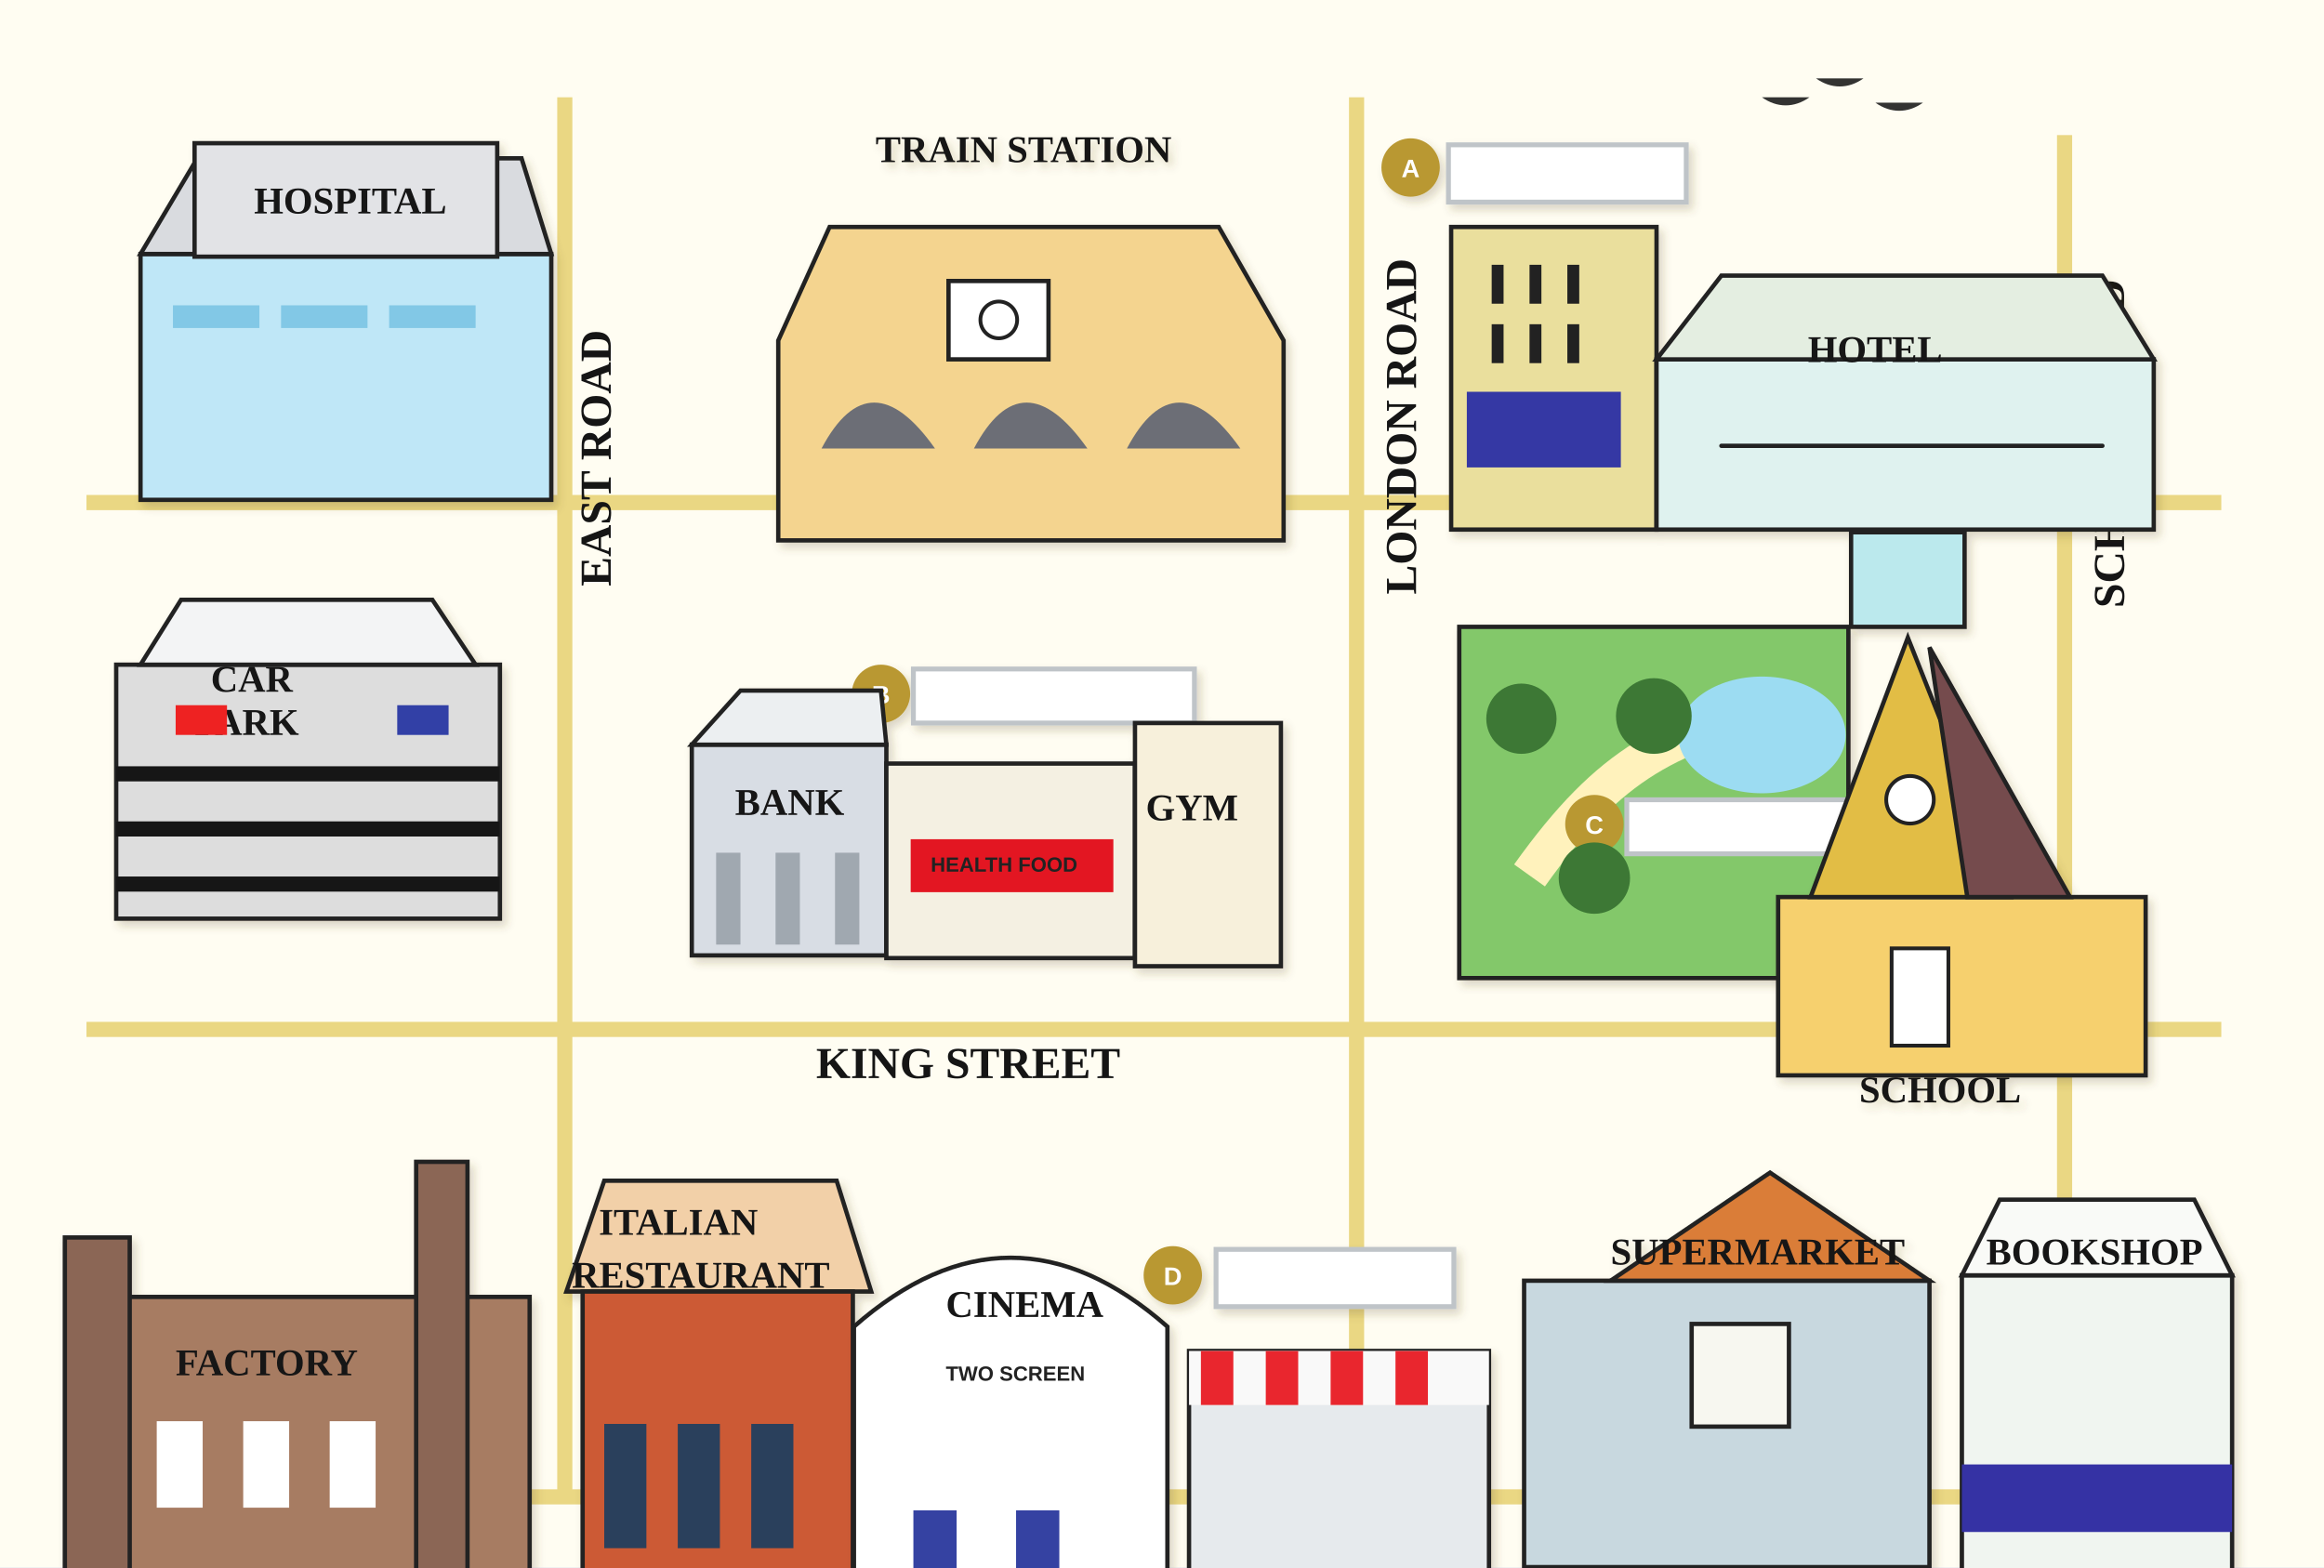
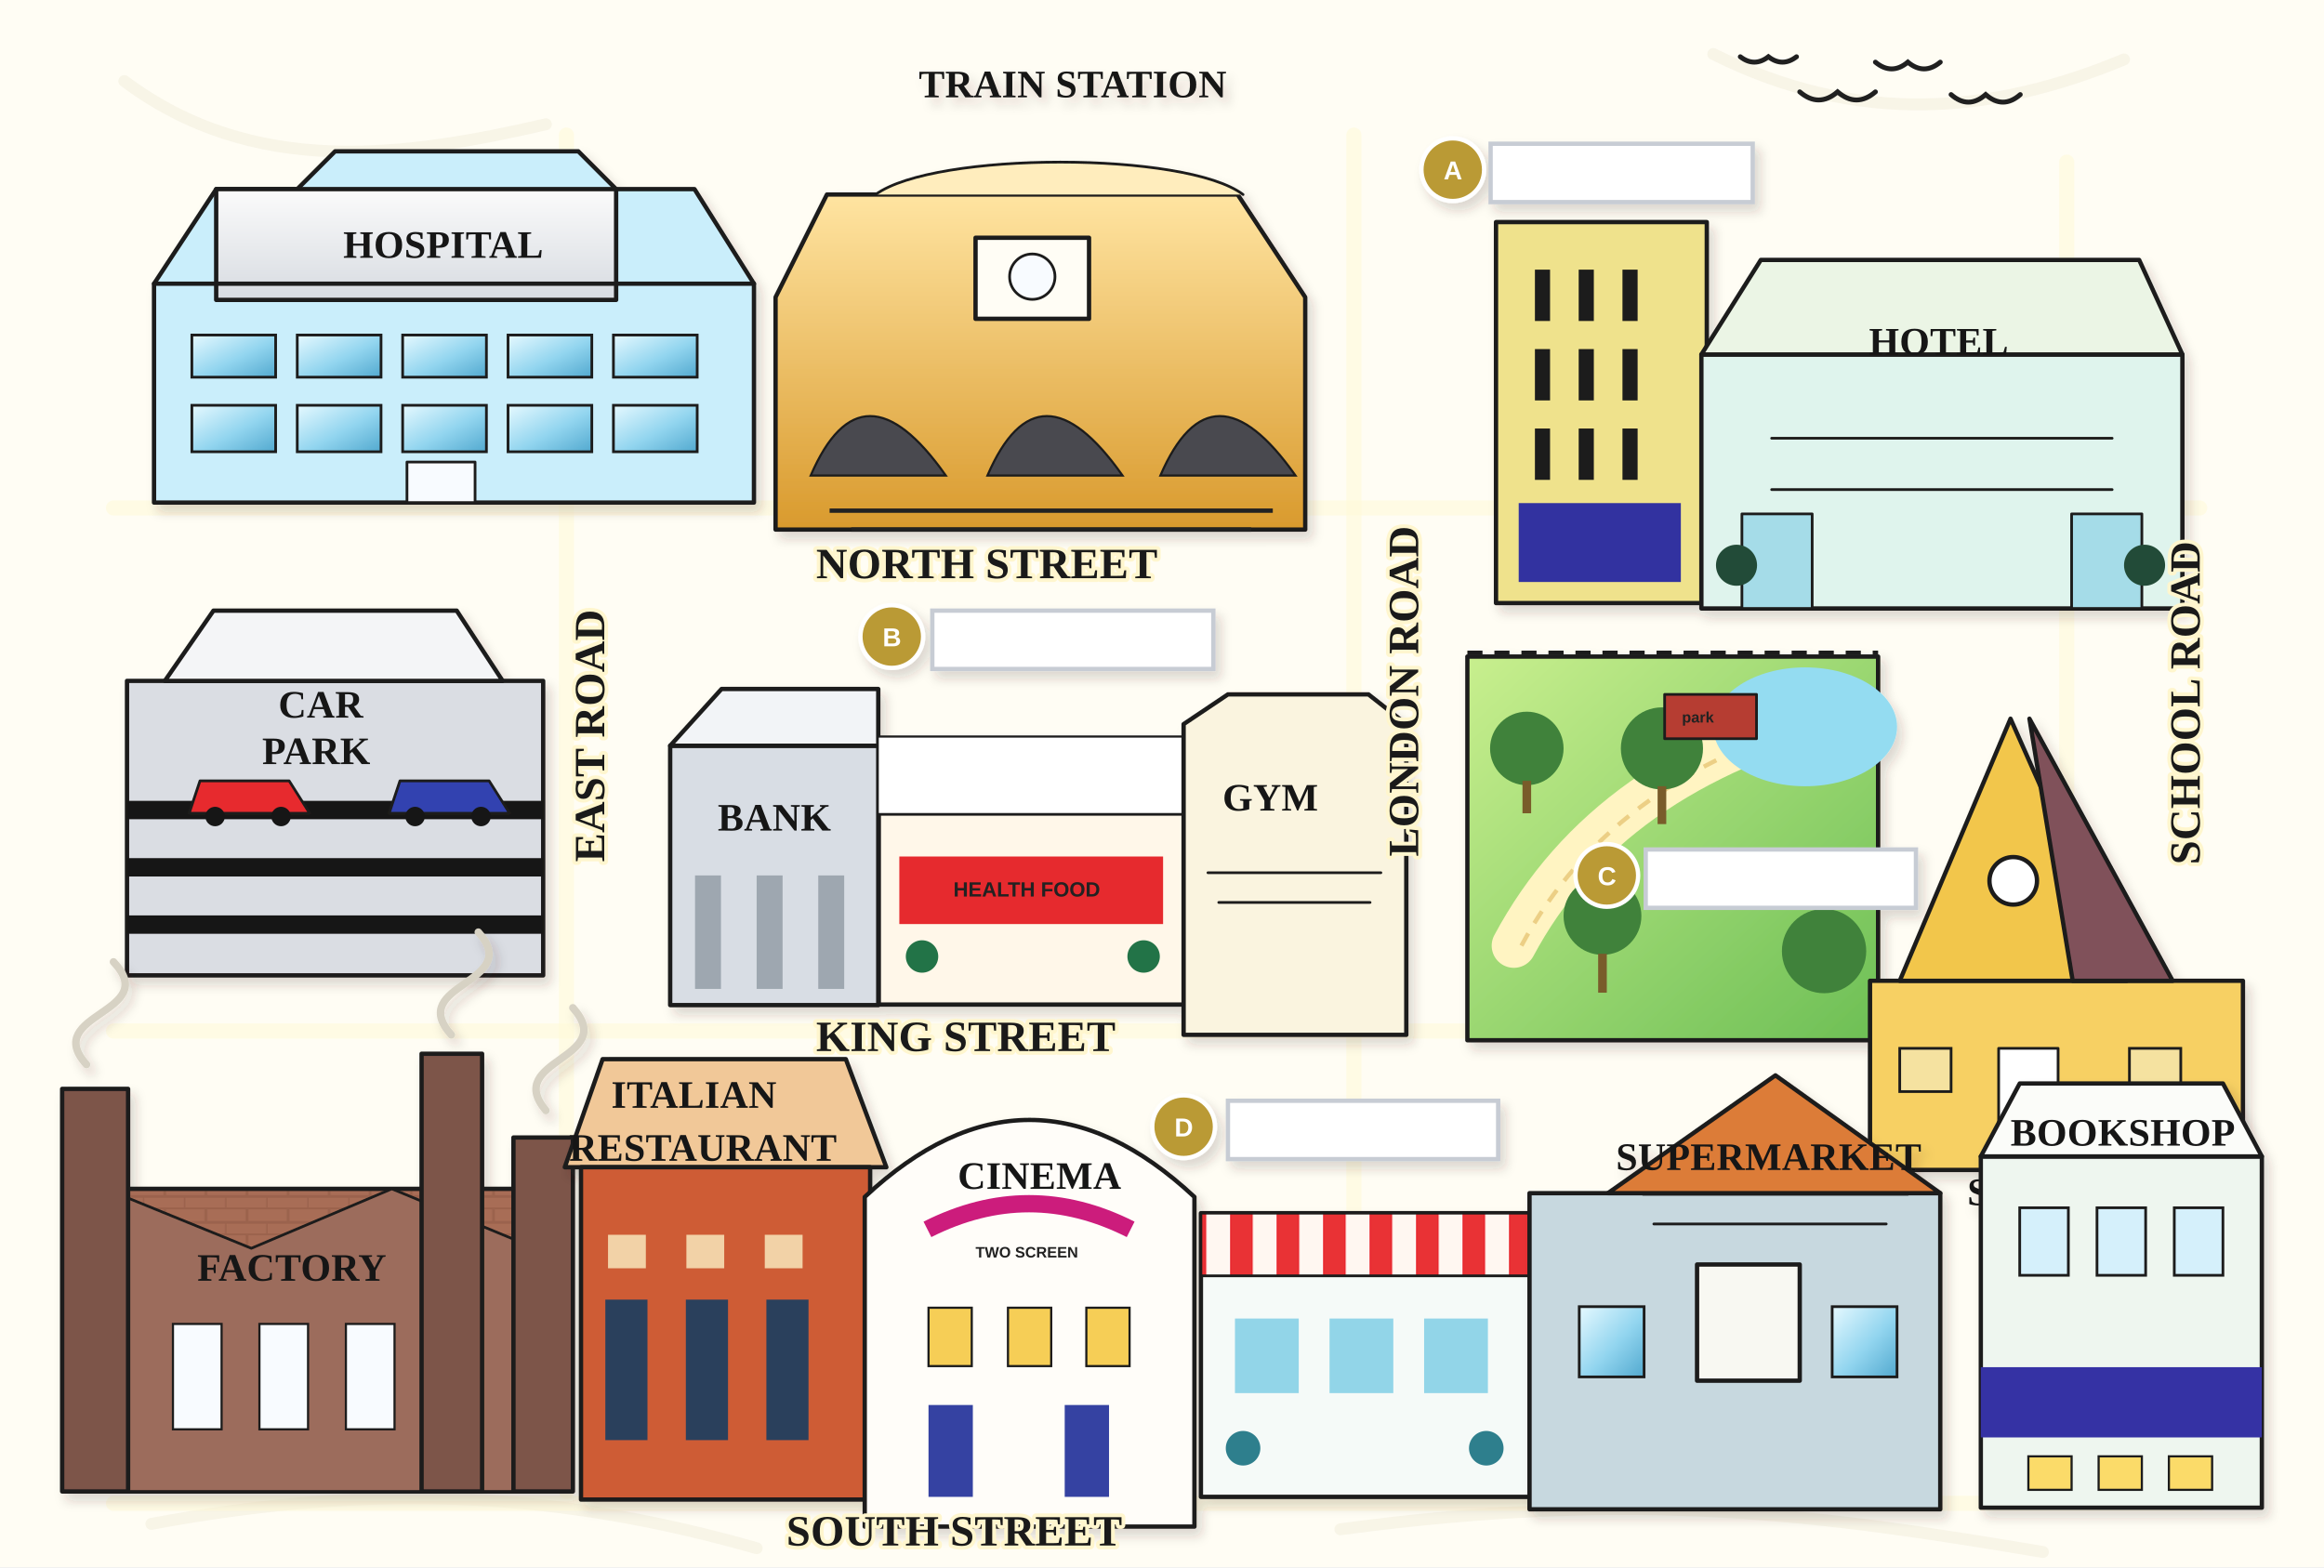
<svg xmlns="http://www.w3.org/2000/svg" width="4300" height="2900" viewBox="0 0 4300 2900" role="img" aria-labelledby="title desc">
  <defs>
-     <filter id="shadow" x="-20%" y="-20%" width="140%" height="140%">
-       <feDropShadow dx="8" dy="10" stdDeviation="8" flood-color="#5b5029" flood-opacity=".22" />
+     <filter id="softShadow" x="-20%" y="-20%" width="140%" height="145%">
+       <feDropShadow dx="10" dy="14" stdDeviation="10" flood-color="#3d3422" flood-opacity=".18" />
    </filter>
+     <linearGradient id="roadEdge" x1="0" x2="0" y1="0" y2="1">
+       <stop offset="0" stop-color="#faefbb" />
+       <stop offset=".55" stop-color="#efd779" />
+       <stop offset="1" stop-color="#e5ca63" />
+     </linearGradient>
+     <linearGradient id="glass" x1="0" x2="1" y1="0" y2="1">
+       <stop offset="0" stop-color="#e6f9ff" />
+       <stop offset=".55" stop-color="#92d5ef" />
+       <stop offset="1" stop-color="#52a9cf" />
+     </linearGradient>
+     <linearGradient id="stone" x1="0" x2="0" y1="0" y2="1">
+       <stop offset="0" stop-color="#fbfbfb" />
+       <stop offset="1" stop-color="#d7dbe1" />
+     </linearGradient>
+     <linearGradient id="station" x1="0" x2="0" y1="0" y2="1">
+       <stop offset="0" stop-color="#ffe4a1" />
+       <stop offset="1" stop-color="#d99a2d" />
+     </linearGradient>
+     <linearGradient id="park" x1="0" x2="1" y1="0" y2="1">
+       <stop offset="0" stop-color="#c8ef8e" />
+       <stop offset="1" stop-color="#6dbf55" />
+     </linearGradient>
+     <pattern id="brick" width="76" height="48" patternUnits="userSpaceOnUse">
+       <rect width="76" height="48" fill="#a86d56" />
+       <path d="M0 47h76M38 0v24M0 24h76M76 24v24" fill="none" stroke="#87513f" stroke-width="5" opacity=".38" />
+     </pattern>
+     <pattern id="awning" width="86" height="90" patternUnits="userSpaceOnUse">
+       <rect width="86" height="90" fill="#fff7f1" />
+       <rect width="42" height="90" fill="#e93035" />
+     </pattern>
    <style>
-       .road{fill:#f1df92;stroke:#ead783;stroke-width:28;stroke-linejoin:round}
-       .street{font-family:Georgia,'Times New Roman',serif;font-size:82px;font-weight:900;fill:#151515}
-       .label{font-family:Georgia,'Times New Roman',serif;font-size:70px;font-weight:900;fill:#151515}
-       .small{font-family:Arial,Helvetica,sans-serif;font-size:38px;font-weight:800;fill:#222}
-       .blank{fill:#fff;stroke:#bfc4c8;stroke-width:9}
-       .pin{fill:#b99832}.pintext{font-family:Arial,Helvetica,sans-serif;font-size:47px;font-weight:900;fill:#fff}
-       .ink{stroke:#222;stroke-width:8;stroke-linecap:round;stroke-linejoin:round}
-       .building{filter:url(#shadow)}
+       .road{fill:none;stroke:url(#roadEdge);stroke-width:158;stroke-linecap:round;stroke-linejoin:round}
+       .road-line{fill:none;stroke:#fff9d7;stroke-width:28;stroke-linecap:round;stroke-opacity:.55}
+       .street{font-family:Georgia,'Times New Roman',serif;font-size:80px;font-weight:900;letter-spacing:.5px;fill:#1a1a1a;stroke:#fff6ce;stroke-width:14;paint-order:stroke fill;stroke-linejoin:round}
+       .label{font-family:Georgia,'Times New Roman',serif;font-size:72px;font-weight:900;letter-spacing:.5px;fill:#171717}
+       .small{font-family:Arial,Helvetica,sans-serif;font-size:38px;font-weight:800;fill:#202020}
+       .tiny{font-family:Arial,Helvetica,sans-serif;font-size:28px;font-weight:800;fill:#222}
+       .building{filter:url(#softShadow)}
+       .ink{stroke:#1c1b1a;stroke-width:8;stroke-linecap:round;stroke-linejoin:round}
+       .ink2{stroke:#1c1b1a;stroke-width:5;stroke-linecap:round;stroke-linejoin:round}
+       .blank{fill:#fff;stroke:#c7ccd4;stroke-width:8}
+       .pin{fill:#ba9a35;stroke:#fff;stroke-width:8}
+       .pintext{font-family:Arial,Helvetica,sans-serif;font-size:48px;font-weight:900;fill:#fff}
+       .window{fill:#2d3d98}
    </style>
  </defs>
-   <rect width="4300" height="2900" fill="#fffdf2" />
-   <path class="road" d="M160 930h3950M160 1905h3950M160 2770h3950M1045 180v2590M2510 180v2590M3820 250v2520" />
-   <text class="street" x="1510" y="985">NORTH STREET</text>
-   <text class="street" x="1510" y="1995">KING STREET</text>
-   <text class="street" x="1480" y="2860">SOUTH STREET</text>
-   <text class="street" transform="translate(1130 1085) rotate(-90)">EAST ROAD</text>
-   <text class="street" transform="translate(2620 1100) rotate(-90)">LONDON ROAD</text>
-   <text class="street" transform="translate(3930 1125) rotate(-90)">SCHOOL ROAD</text>
-   <g class="building" transform="translate(260 265)">
-     <rect x="0" y="205" width="760" height="455" fill="#bfe7f7" stroke="#222" stroke-width="8" />
-     <path d="M0 205 105 28h600l55 177z" fill="#d9dbdf" stroke="#222" stroke-width="8" />
-     <rect x="100" y="0" width="560" height="210" fill="#e2e3e6" stroke="#222" stroke-width="8" />
-     <text class="label" x="210" y="130">HOSPITAL</text>
-     <g fill="#82c8e6">
-       <rect x="60" y="300" width="160" height="42" />
-       <rect x="260" y="300" width="160" height="42" />
-       <rect x="460" y="300" width="160" height="42" />
-     </g>
-   </g>
-   <g class="building" transform="translate(1440 300)">
-     <text class="label" x="180" y="0">TRAIN STATION</text>
-     <path d="M95 120h720l120 210v370H0V330z" fill="#f4d48f" stroke="#222" stroke-width="8" />
-     <rect x="315" y="220" width="185" height="145" fill="#fff" stroke="#222" stroke-width="8" />
-     <circle cx="408" cy="292" r="34" fill="#fff" stroke="#222" stroke-width="7" />
-     <g fill="#6c6e76">
-       <path d="M80 530q90-170 210 0z" />
-       <path d="M362 530q90-170 210 0z" />
-       <path d="M645 530q90-170 210 0z" />
-     </g>
-   </g>
-   <g class="building" transform="translate(2610 230)">
-     <circle class="pin" cx="0" cy="80" r="54" />
-     <text class="pintext" x="-17" y="98">A</text>
-     <rect class="blank" x="70" y="38" width="440" height="106" />
-     <rect x="75" y="190" width="380" height="560" fill="#eadf9d" stroke="#222" stroke-width="8" />
-     <rect x="104" y="495" width="285" height="140" fill="#3439a4" />
-     <g fill="#222">
-       <rect x="150" y="260" width="22" height="72" />
-       <rect x="220" y="260" width="22" height="72" />
-       <rect x="290" y="260" width="22" height="72" />
-       <rect x="150" y="370" width="22" height="72" />
-       <rect x="220" y="370" width="22" height="72" />
-       <rect x="290" y="370" width="22" height="72" />
-     </g>
-     <g transform="translate(455 255)">
-       <rect x="0" y="180" width="920" height="315" fill="#dff2ef" stroke="#222" stroke-width="8" />
-       <path d="M0 180 120 25h705l95 155z" fill="#e4eee1" stroke="#222" stroke-width="8" />
-       <path d="M120 340h705" class="ink" />
-       <text class="label" x="280" y="185">HOTEL</text>
-       <rect x="360" y="500" width="210" height="175" fill="#bbe9ed" stroke="#222" stroke-width="8" />
-     </g>
-   </g>
-   <g class="building" transform="translate(215 1100)">
-     <rect x="0" y="130" width="710" height="470" fill="#ddd" stroke="#222" stroke-width="8" />
-     <path d="M45 130h620l-80-120H120z" fill="#f3f4f5" stroke="#222" stroke-width="8" />
-     <text class="label" x="175" y="180">CAR</text>
-     <text class="label" x="145" y="260">PARK</text>
+   <rect width="4300" height="2900" fill="#fffdf4" />
+   <g opacity=".18">
+     <path d="M230 150c240 180 520 140 780 80M3170 100c270 135 520 110 760 10M280 2820c430-80 770-55 1120 45M2480 2830c560-75 900-25 1300 42" fill="none" stroke="#d6d0ad" stroke-width="22" stroke-linecap="round" />
+   </g>
+   <g aria-label="streets">
+     <path class="road" d="M195 940h3895" />
+     <path class="road-line" d="M210 940h3860" />
+     <path class="road" d="M195 1908h3895" />
+     <path class="road-line" d="M210 1908h3860" />
+     <path class="road" d="M195 2782h3895" />
+     <path class="road-line" d="M210 2782h3860" />
+     <path class="road" d="M1048 225V2790" />
+     <path class="road-line" d="M1048 250V2760" />
+     <path class="road" d="M2505 220V2790" />
+     <path class="road-line" d="M2505 250V2760" />
+     <path class="road" d="M3824 270V2780" />
+     <path class="road-line" d="M3824 300V2750" />
+   </g>
+   <g aria-label="birds" fill="none" stroke="#202020" stroke-width="9" stroke-linecap="round">
+     <path d="M3330 170q35 30 70 0q35 30 70 0" />
+     <path d="M3470 115q30 25 60 0q30 25 60 0" />
+     <path d="M3610 175q32 28 64 0q32 28 64 0" />
+     <path d="M3220 105q26 20 52 0q26 20 52 0" />
+   </g>
+   <g class="building" transform="translate(285 280)" aria-label="Hospital">
+     <path d="M0 650V245L115 70h150l70-70h450l70 70h145l110 175v405z" fill="#caeefb" class="ink" />
+     <path d="M115 70h740v205H115z" fill="url(#stone)" class="ink" />
+     <path d="M0 245h1110" class="ink" />
+     <text class="label" x="350" y="197">HOSPITAL</text>
+     <g fill="url(#glass)" stroke="#1c1b1a" stroke-width="5">
+       <rect x="70" y="340" width="155" height="78" />
+       <rect x="265" y="340" width="155" height="78" />
+       <rect x="460" y="340" width="155" height="78" />
+       <rect x="655" y="340" width="155" height="78" />
+       <rect x="850" y="340" width="155" height="78" />
+       <rect x="70" y="470" width="155" height="86" />
+       <rect x="265" y="470" width="155" height="86" />
+       <rect x="460" y="470" width="155" height="86" />
+       <rect x="655" y="470" width="155" height="86" />
+       <rect x="850" y="470" width="155" height="86" />
+     </g>
+     <rect x="468" y="575" width="126" height="75" fill="#f8fbff" class="ink2" />
+   </g>
+   <g class="building" transform="translate(1435 110)" aria-label="Train station">
+     <text class="label" x="265" y="70">TRAIN STATION</text>
+     <path d="M95 250h760l125 190v430H0V440z" fill="url(#station)" class="ink" />
+     <path d="M185 250c110-80 575-80 680 0" fill="#ffedbd" class="ink2" />
+     <rect x="370" y="330" width="210" height="150" fill="#fffdf5" class="ink" />
+     <circle cx="475" cy="402" r="42" fill="#f8fbff" class="ink2" />
+     <g fill="#484950" stroke="#1c1b1a" stroke-width="4">
+       <path d="M65 770q95-220 250 0z" />
+       <path d="M392 770q95-220 250 0z" />
+       <path d="M712 770q95-220 250 0z" />
+     </g>
+     <g stroke="#202020" stroke-width="8">
+       <path d="M100 835h820" />
+       <path d="M140 870h740" />
+     </g>
+   </g>
+   <g class="building" transform="translate(2688 246)" aria-label="Phone shop and hotel">
+     <circle class="pin" cx="0" cy="68" r="58" />
+     <text class="pintext" x="-17" y="86">A</text>
+     <rect class="blank" x="70" y="20" width="485" height="108" />
+     <g transform="translate(80 165)">
+       <rect x="0" y="0" width="390" height="705" fill="#efe28c" class="ink" />
+       <rect x="42" y="520" width="300" height="146" fill="#3133a0" />
+       <g fill="#1c1b1a">
+         <rect x="72" y="88" width="28" height="95" />
+         <rect x="153" y="88" width="28" height="95" />
+         <rect x="234" y="88" width="28" height="95" />
+         <rect x="72" y="235" width="28" height="95" />
+         <rect x="153" y="235" width="28" height="95" />
+         <rect x="234" y="235" width="28" height="95" />
+         <rect x="72" y="382" width="28" height="95" />
+         <rect x="153" y="382" width="28" height="95" />
+         <rect x="234" y="382" width="28" height="95" />
+       </g>
+     </g>
+     <g transform="translate(460 205)">
+       <rect x="0" y="205" width="890" height="470" fill="#dff4ed" class="ink" />
+       <path d="M0 205 110 30h700l80 175z" fill="#ebf5e5" class="ink" />
+       <rect x="75" y="500" width="130" height="175" fill="#a5dce8" class="ink2" />
+       <rect x="685" y="500" width="130" height="175" fill="#a5dce8" class="ink2" />
+       <path d="M130 360h630M130 455h630" class="ink2" />
+       <text class="label" x="310" y="205">HOTEL</text>
+       <g fill="#244c37">
+         <circle cx="65" cy="595" r="38" />
+         <circle cx="820" cy="595" r="38" />
+       </g>
+     </g>
+   </g>
+   <g class="building" transform="translate(235 1110)" aria-label="Car park">
+     <path d="M0 150h770v545H0z" fill="#dadde3" class="ink" />
+     <path d="M70 150h625L610 20H160z" fill="#f4f5f7" class="ink" />
+     <text class="label" x="280" y="218">CAR</text>
+     <text class="label" x="250" y="304">PARK</text>
    <g fill="#181818">
-       <rect x="0" y="318" width="710" height="28" />
-       <rect x="0" y="420" width="710" height="28" />
-       <rect x="0" y="522" width="710" height="28" />
-     </g>
-     <rect x="110" y="205" width="95" height="55" fill="#e22" />
-     <rect x="520" y="205" width="95" height="55" fill="#313fa6" />
-   </g>
-   <g class="building" transform="translate(1280 1258)">
-     <circle class="pin" cx="350" cy="26" r="54" />
-     <text class="pintext" x="333" y="44">B</text>
-     <rect class="blank" x="410" y="-20" width="520" height="100" />
-     <rect x="0" y="120" width="360" height="390" fill="#d8dde4" stroke="#222" stroke-width="8" />
-     <path d="M0 120 90 20h260l10 100z" fill="#eceff1" stroke="#222" stroke-width="8" />
-     <text class="label" x="80" y="250">BANK</text>
-     <g fill="#a0a8b0">
-       <rect x="45" y="320" width="45" height="170" />
-       <rect x="155" y="320" width="45" height="170" />
-       <rect x="265" y="320" width="45" height="170" />
-     </g>
-     <rect x="360" y="155" width="460" height="360" fill="#f4f0e2" stroke="#222" stroke-width="8" />
-     <rect x="405" y="295" width="375" height="98" fill="#e31822" />
-     <text class="small" x="442" y="355">HEALTH FOOD</text>
-     <rect x="820" y="80" width="270" height="450" fill="#f7f0db" stroke="#222" stroke-width="8" />
-     <text class="label" x="840" y="260">GYM</text>
-   </g>
-   <g class="building" transform="translate(2700 1080)">
-     <rect x="0" y="80" width="720" height="650" fill="#83c86b" stroke="#222" stroke-width="8" />
-     <path d="M130 540c150-210 260-265 490-315" fill="none" stroke="#fff2bc" stroke-width="70" />
-     <circle class="pin" cx="250" cy="445" r="54" />
-     <text class="pintext" x="233" y="463">C</text>
-     <rect class="blank" x="310" y="400" width="440" height="100" />
-     <ellipse cx="560" cy="280" rx="155" ry="108" fill="#9cdcf2" />
-     <g fill="#3c7834">
-       <circle cx="115" cy="250" r="65" />
-       <circle cx="360" cy="245" r="70" />
-       <circle cx="250" cy="545" r="66" />
-     </g>
-   </g>
-   <g class="building" transform="translate(3270 1180)">
-     <path d="M20 480h680v330H20z" fill="#f6d06e" stroke="#222" stroke-width="8" />
-     <path d="M260 0 80 480h370z" fill="#e2bd45" stroke="#222" stroke-width="8" />
-     <path d="M300 18 560 480h-190z" fill="#754b4d" stroke="#222" stroke-width="8" />
-     <circle cx="264" cy="300" r="44" fill="#fff" stroke="#222" stroke-width="7" />
-     <rect x="230" y="575" width="105" height="180" fill="#fff" stroke="#222" stroke-width="7" />
-     <text class="label" x="170" y="860">SCHOOL</text>
-   </g>
-   <g class="building" transform="translate(120 2150)">
-     <rect x="80" y="250" width="780" height="520" fill="#a77b62" stroke="#222" stroke-width="8" />
-     <rect x="0" y="140" width="120" height="630" fill="#8b6655" stroke="#222" stroke-width="8" />
-     <rect x="650" y="0" width="95" height="770" fill="#8b6655" stroke="#222" stroke-width="8" />
-     <text class="label" x="205" y="395">FACTORY</text>
-     <g fill="#fff">
-       <rect x="170" y="480" width="85" height="160" />
-       <rect x="330" y="480" width="85" height="160" />
-       <rect x="490" y="480" width="85" height="160" />
-     </g>
-   </g>
-   <g class="building" transform="translate(1048 2185)">
-     <path d="M70 0h430l64 205H0z" fill="#f2d0a8" stroke="#222" stroke-width="8" />
-     <rect x="30" y="205" width="500" height="535" fill="#cc5a34" stroke="#222" stroke-width="8" />
-     <text class="label" x="60" y="100">ITALIAN</text>
-     <text class="label" x="10" y="198">RESTAURANT</text>
-     <g fill="#2c405c">
-       <rect x="70" y="450" width="78" height="230" />
-       <rect x="206" y="450" width="78" height="230" />
-       <rect x="342" y="450" width="78" height="230" />
-     </g>
-   </g>
-   <g class="building" transform="translate(1580 2295)">
-     <path d="M0 160q290-255 580 0v520H0z" fill="#fff" stroke="#222" stroke-width="8" />
-     <text class="label" x="170" y="142">CINEMA</text>
-     <text class="small" x="170" y="260" fill="#b71e7b">TWO SCREEN</text>
-     <g fill="#3442a2">
-       <rect x="110" y="500" width="80" height="145" />
-       <rect x="300" y="500" width="80" height="145" />
-     </g>
-   </g>
-   <g class="building" transform="translate(2170 2240)">
-     <circle class="pin" cx="0" cy="120" r="54" />
-     <text class="pintext" x="-17" y="138">D</text>
-     <rect class="blank" x="80" y="72" width="440" height="106" />
-     <rect x="30" y="260" width="555" height="470" fill="#e6eaed" stroke="#222" stroke-width="8" />
-     <path d="M30 260h555v100H30z" fill="#f9f9f9" />
-     <g fill="#e9282e">
-       <rect x="52" y="260" width="60" height="100" />
-       <rect x="172" y="260" width="60" height="100" />
-       <rect x="292" y="260" width="60" height="100" />
-       <rect x="412" y="260" width="60" height="100" />
-     </g>
-   </g>
-   <g class="building" transform="translate(2820 2150)">
-     <rect x="0" y="220" width="750" height="530" fill="#c8d8df" stroke="#222" stroke-width="8" />
-     <path d="M160 220 455 20l295 200z" fill="#da7d38" stroke="#222" stroke-width="8" />
-     <text class="label" x="160" y="190">SUPERMARKET</text>
-     <rect x="310" y="300" width="180" height="190" fill="#f7f7f0" stroke="#222" stroke-width="8" />
-   </g>
-   <g class="building" transform="translate(3630 2190)">
-     <rect x="0" y="170" width="500" height="590" fill="#f0f5f0" stroke="#222" stroke-width="8" />
-     <path d="M0 170 70 30h360l70 140z" fill="#f9faf7" stroke="#222" stroke-width="8" />
-     <text class="label" x="45" y="150">BOOKSHOP</text>
-     <rect x="0" y="520" width="500" height="125" fill="#3430a4" />
-   </g>
-   <g fill="#1d1d1d" opacity=".9">
-     <path d="M3260 180c28 20 60 20 88 0" />
-     <path d="M3360 145c28 20 60 20 88 0" />
-     <path d="M3470 190c28 20 60 20 88 0" />
+       <rect x="0" y="372" width="770" height="34" />
+       <rect x="0" y="478" width="770" height="34" />
+       <rect x="0" y="584" width="770" height="34" />
+     </g>
+     <g transform="translate(135 255)">
+       <path d="M0 80h165l38 60H-20z" fill="#e72b2e" class="ink2" />
+       <circle cx="28" cy="146" r="18" fill="#161616" />
+       <circle cx="150" cy="146" r="18" fill="#161616" />
+     </g>
+     <g transform="translate(505 255)">
+       <path d="M0 80h165l38 60H-20z" fill="#3142b0" class="ink2" />
+       <circle cx="28" cy="146" r="18" fill="#161616" />
+       <circle cx="150" cy="146" r="18" fill="#161616" />
+     </g>
+   </g>
+   <g class="building" transform="translate(1240 1110)" aria-label="Bank health food shop and gym">
+     <circle class="pin" cx="410" cy="68" r="58" />
+     <text class="pintext" x="393" y="86">B</text>
+     <rect class="blank" x="485" y="20" width="520" height="108" />
+     <g transform="translate(0 145)">
+       <rect x="0" y="125" width="385" height="480" fill="#d8dde4" class="ink" />
+       <path d="M0 125 95 20h290l0 105z" fill="#f2f4f7" class="ink" />
+       <text class="label" x="88" y="282">BANK</text>
+       <g fill="#9ea7b0">
+         <rect x="46" y="365" width="48" height="210" />
+         <rect x="160" y="365" width="48" height="210" />
+         <rect x="274" y="365" width="48" height="210" />
+       </g>
+     </g>
+     <g transform="translate(386 255)">
+       <rect x="0" y="0" width="565" height="494" fill="#fff7e9" class="ink" />
+       <path d="M0 0h565v142H0z" fill="#fff" />
+       <path d="M0 142h565" class="ink2" />
+       <rect x="38" y="220" width="488" height="125" fill="#e6292d" />
+       <text class="small" x="138" y="294">HEALTH FOOD</text>
+       <g fill="#247346">
+         <circle cx="80" cy="405" r="30" />
+         <circle cx="490" cy="405" r="30" />
+       </g>
+     </g>
+     <g transform="translate(950 175)">
+       <path d="M0 55 82 0h260l70 55v575H0z" fill="#faf4df" class="ink" />
+       <text class="label" x="72" y="215">GYM</text>
+       <path d="M45 330h320M65 385h280" class="ink2" />
+     </g>
+   </g>
+   <g class="building" transform="translate(2715 1060)" aria-label="Park and school">
+     <g transform="translate(0 40)">
+       <path d="M0 115h760v710H0z" fill="url(#park)" class="ink" />
+       <path d="M86 650c115-215 315-360 625-440" fill="none" stroke="#fff4c2" stroke-width="82" stroke-linecap="round" />
+       <path d="M100 650c115-215 315-360 625-440" fill="none" stroke="#dcb053" stroke-width="8" stroke-dasharray="26 22" opacity=".55" />
+       <ellipse cx="625" cy="245" rx="170" ry="110" fill="#94dcf1" />
+       <g fill="#3f823a">
+         <circle cx="110" cy="285" r="68" />
+         <circle cx="360" cy="285" r="76" />
+         <circle cx="250" cy="595" r="72" />
+         <circle cx="660" cy="660" r="78" />
+       </g>
+       <g stroke="#795b2c" stroke-width="16">
+         <path d="M110 345v60" />
+         <path d="M360 355v70" />
+         <path d="M250 665v72" />
+       </g>
+       <g transform="translate(365 185)">
+         <rect x="0" y="0" width="170" height="82" fill="#b63d31" class="ink2" />
+         <text class="tiny" x="32" y="52">park</text>
+       </g>
+       <circle class="pin" cx="258" cy="520" r="58" />
+       <text class="pintext" x="241" y="538">C</text>
+       <rect class="blank" x="330" y="472" width="500" height="108" />
+       <path d="M0 108h760" fill="none" stroke="#1c1b1a" stroke-width="8" stroke-dasharray="28 22" />
+     </g>
+     <g transform="translate(705 270)">
+       <path d="M40 485h690v350H40z" fill="#f7d063" class="ink" />
+       <path d="M300 0 95 485h420z" fill="#f2c64c" class="ink" />
+       <path d="M335 0 600 485h-185z" fill="#80515a" class="ink" />
+       <circle cx="305" cy="300" r="44" fill="#fff" class="ink" />
+       <rect x="278" y="610" width="110" height="190" fill="#fff" class="ink2" />
+       <g fill="#f5e2a0" stroke="#1c1b1a" stroke-width="5">
+         <rect x="95" y="610" width="95" height="80" />
+         <rect x="520" y="610" width="95" height="80" />
+       </g>
+       <text class="label" x="220" y="900">SCHOOL</text>
+     </g>
+   </g>
+   <g class="building" transform="translate(115 1950)" aria-label="Factory">
+     <rect x="80" y="250" width="820" height="560" fill="url(#brick)" class="ink" />
+     <path d="M80 250 350 360l260-110 290 120v440H80z" fill="#9c6c5b" class="ink2" />
+     <rect x="0" y="65" width="122" height="745" fill="#7d544a" class="ink" />
+     <rect x="665" y="0" width="112" height="810" fill="#7d544a" class="ink" />
+     <rect x="835" y="155" width="110" height="655" fill="#7d544a" class="ink" />
+     <g fill="none" stroke="#d7d2c4" stroke-width="14" stroke-linecap="round">
+       <path d="M45 20c-85-95 140-95 50-190" />
+       <path d="M720-35c-85-95 135-95 50-190" />
+       <path d="M895 105c-80-95 135-95 50-190" />
+     </g>
+     <text class="label" x="250" y="420">FACTORY</text>
+     <g fill="#f8fbff" stroke="#1c1b1a" stroke-width="4">
+       <rect x="205" y="500" width="90" height="195" />
+       <rect x="365" y="500" width="90" height="195" />
+       <rect x="525" y="500" width="90" height="195" />
+     </g>
+   </g>
+   <g class="building" transform="translate(1045 1960)" aria-label="Italian restaurant and cinema">
+     <g>
+       <path d="M70 0h450l75 200H0z" fill="#f1c898" class="ink" />
+       <rect x="30" y="200" width="535" height="615" fill="#ce5b35" class="ink" />
+       <text class="label" x="86" y="90">ITALIAN</text>
+       <text class="label" x="8" y="188">RESTAURANT</text>
+       <g fill="#2c405c">
+         <rect x="75" y="445" width="78" height="260" />
+         <rect x="224" y="445" width="78" height="260" />
+         <rect x="373" y="445" width="78" height="260" />
+       </g>
+       <g fill="#f2d2a7">
+         <rect x="80" y="325" width="70" height="62" />
+         <rect x="225" y="325" width="70" height="62" />
+         <rect x="370" y="325" width="70" height="62" />
+       </g>
+     </g>
+     <g transform="translate(555 55)">
+       <path d="M0 200q305-285 610 0v610H0z" fill="#fffdf9" class="ink" />
+       <text class="label" x="172" y="185">CINEMA</text>
+       <path d="M116 260q188-95 376 0" fill="none" stroke="#cc1b7c" stroke-width="32" />
+       <text class="tiny" x="205" y="312">TWO SCREEN</text>
+       <g fill="#3442a2">
+         <rect x="118" y="585" width="82" height="170" />
+         <rect x="370" y="585" width="82" height="170" />
+       </g>
+       <g fill="#f6ce57" stroke="#1c1b1a" stroke-width="4">
+         <rect x="118" y="405" width="80" height="108" />
+         <rect x="265" y="405" width="80" height="108" />
+         <rect x="410" y="405" width="80" height="108" />
+       </g>
+     </g>
+     <g transform="translate(1145 0)">
+       <circle class="pin" cx="0" cy="125" r="58" />
+       <text class="pintext" x="-17" y="143">D</text>
+       <rect class="blank" x="82" y="77" width="500" height="108" />
+       <rect x="32" y="285" width="610" height="525" fill="#f5faf8" class="ink" />
+       <rect x="32" y="285" width="610" height="116" fill="url(#awning)" class="ink2" />
+       <g fill="#2f7f8d">
+         <circle cx="110" cy="720" r="32" />
+         <circle cx="560" cy="720" r="32" />
+       </g>
+       <g fill="#92d5e8">
+         <rect x="95" y="480" width="118" height="138" />
+         <rect x="270" y="480" width="118" height="138" />
+         <rect x="445" y="480" width="118" height="138" />
+       </g>
+     </g>
+   </g>
+   <g class="building" transform="translate(2830 1960)" aria-label="Supermarket and bookshop">
+     <g>
+       <rect x="0" y="248" width="760" height="585" fill="#c7d8df" class="ink" />
+       <path d="M145 248 455 30l305 218z" fill="#dc7c38" class="ink" />
+       <text class="label" x="160" y="205">SUPERMARKET</text>
+       <rect x="310" y="380" width="190" height="215" fill="#f8f8f2" class="ink" />
+       <g fill="url(#glass)" stroke="#1c1b1a" stroke-width="5">
+         <rect x="92" y="458" width="120" height="130" />
+         <rect x="560" y="458" width="120" height="130" />
+       </g>
+       <path d="M210 250h490M230 305h430" class="ink2" />
+     </g>
+     <g transform="translate(835 0)">
+       <rect x="0" y="180" width="520" height="650" fill="#eef6ef" class="ink" />
+       <path d="M0 180 72 45h376l72 135z" fill="#fbfcf9" class="ink" />
+       <text class="label" x="55" y="160">BOOKSHOP</text>
+       <rect x="0" y="570" width="520" height="130" fill="#3430a4" />
+       <g fill="#d5f0fb" stroke="#1c1b1a" stroke-width="5">
+         <rect x="72" y="275" width="90" height="125" />
+         <rect x="215" y="275" width="90" height="125" />
+         <rect x="358" y="275" width="90" height="125" />
+       </g>
+       <g fill="#fbdb69" stroke="#1c1b1a" stroke-width="4">
+         <rect x="88" y="735" width="80" height="62" />
+         <rect x="218" y="735" width="80" height="62" />
+         <rect x="348" y="735" width="80" height="62" />
+       </g>
+     </g>
+   </g>
+   <g aria-label="street labels" pointer-events="none">
+     <text class="street" x="1510" y="1070">NORTH STREET</text>
+     <text class="street" x="1510" y="1945">KING STREET</text>
+     <text class="street" x="1455" y="2860">SOUTH STREET</text>
+     <text class="street" transform="translate(1118 1595) rotate(-90)">EAST ROAD</text>
+     <text class="street" transform="translate(2624 1585) rotate(-90)">LONDON ROAD</text>
+     <text class="street" transform="translate(4070 1600) rotate(-90)">SCHOOL ROAD</text>
  </g>
</svg>
